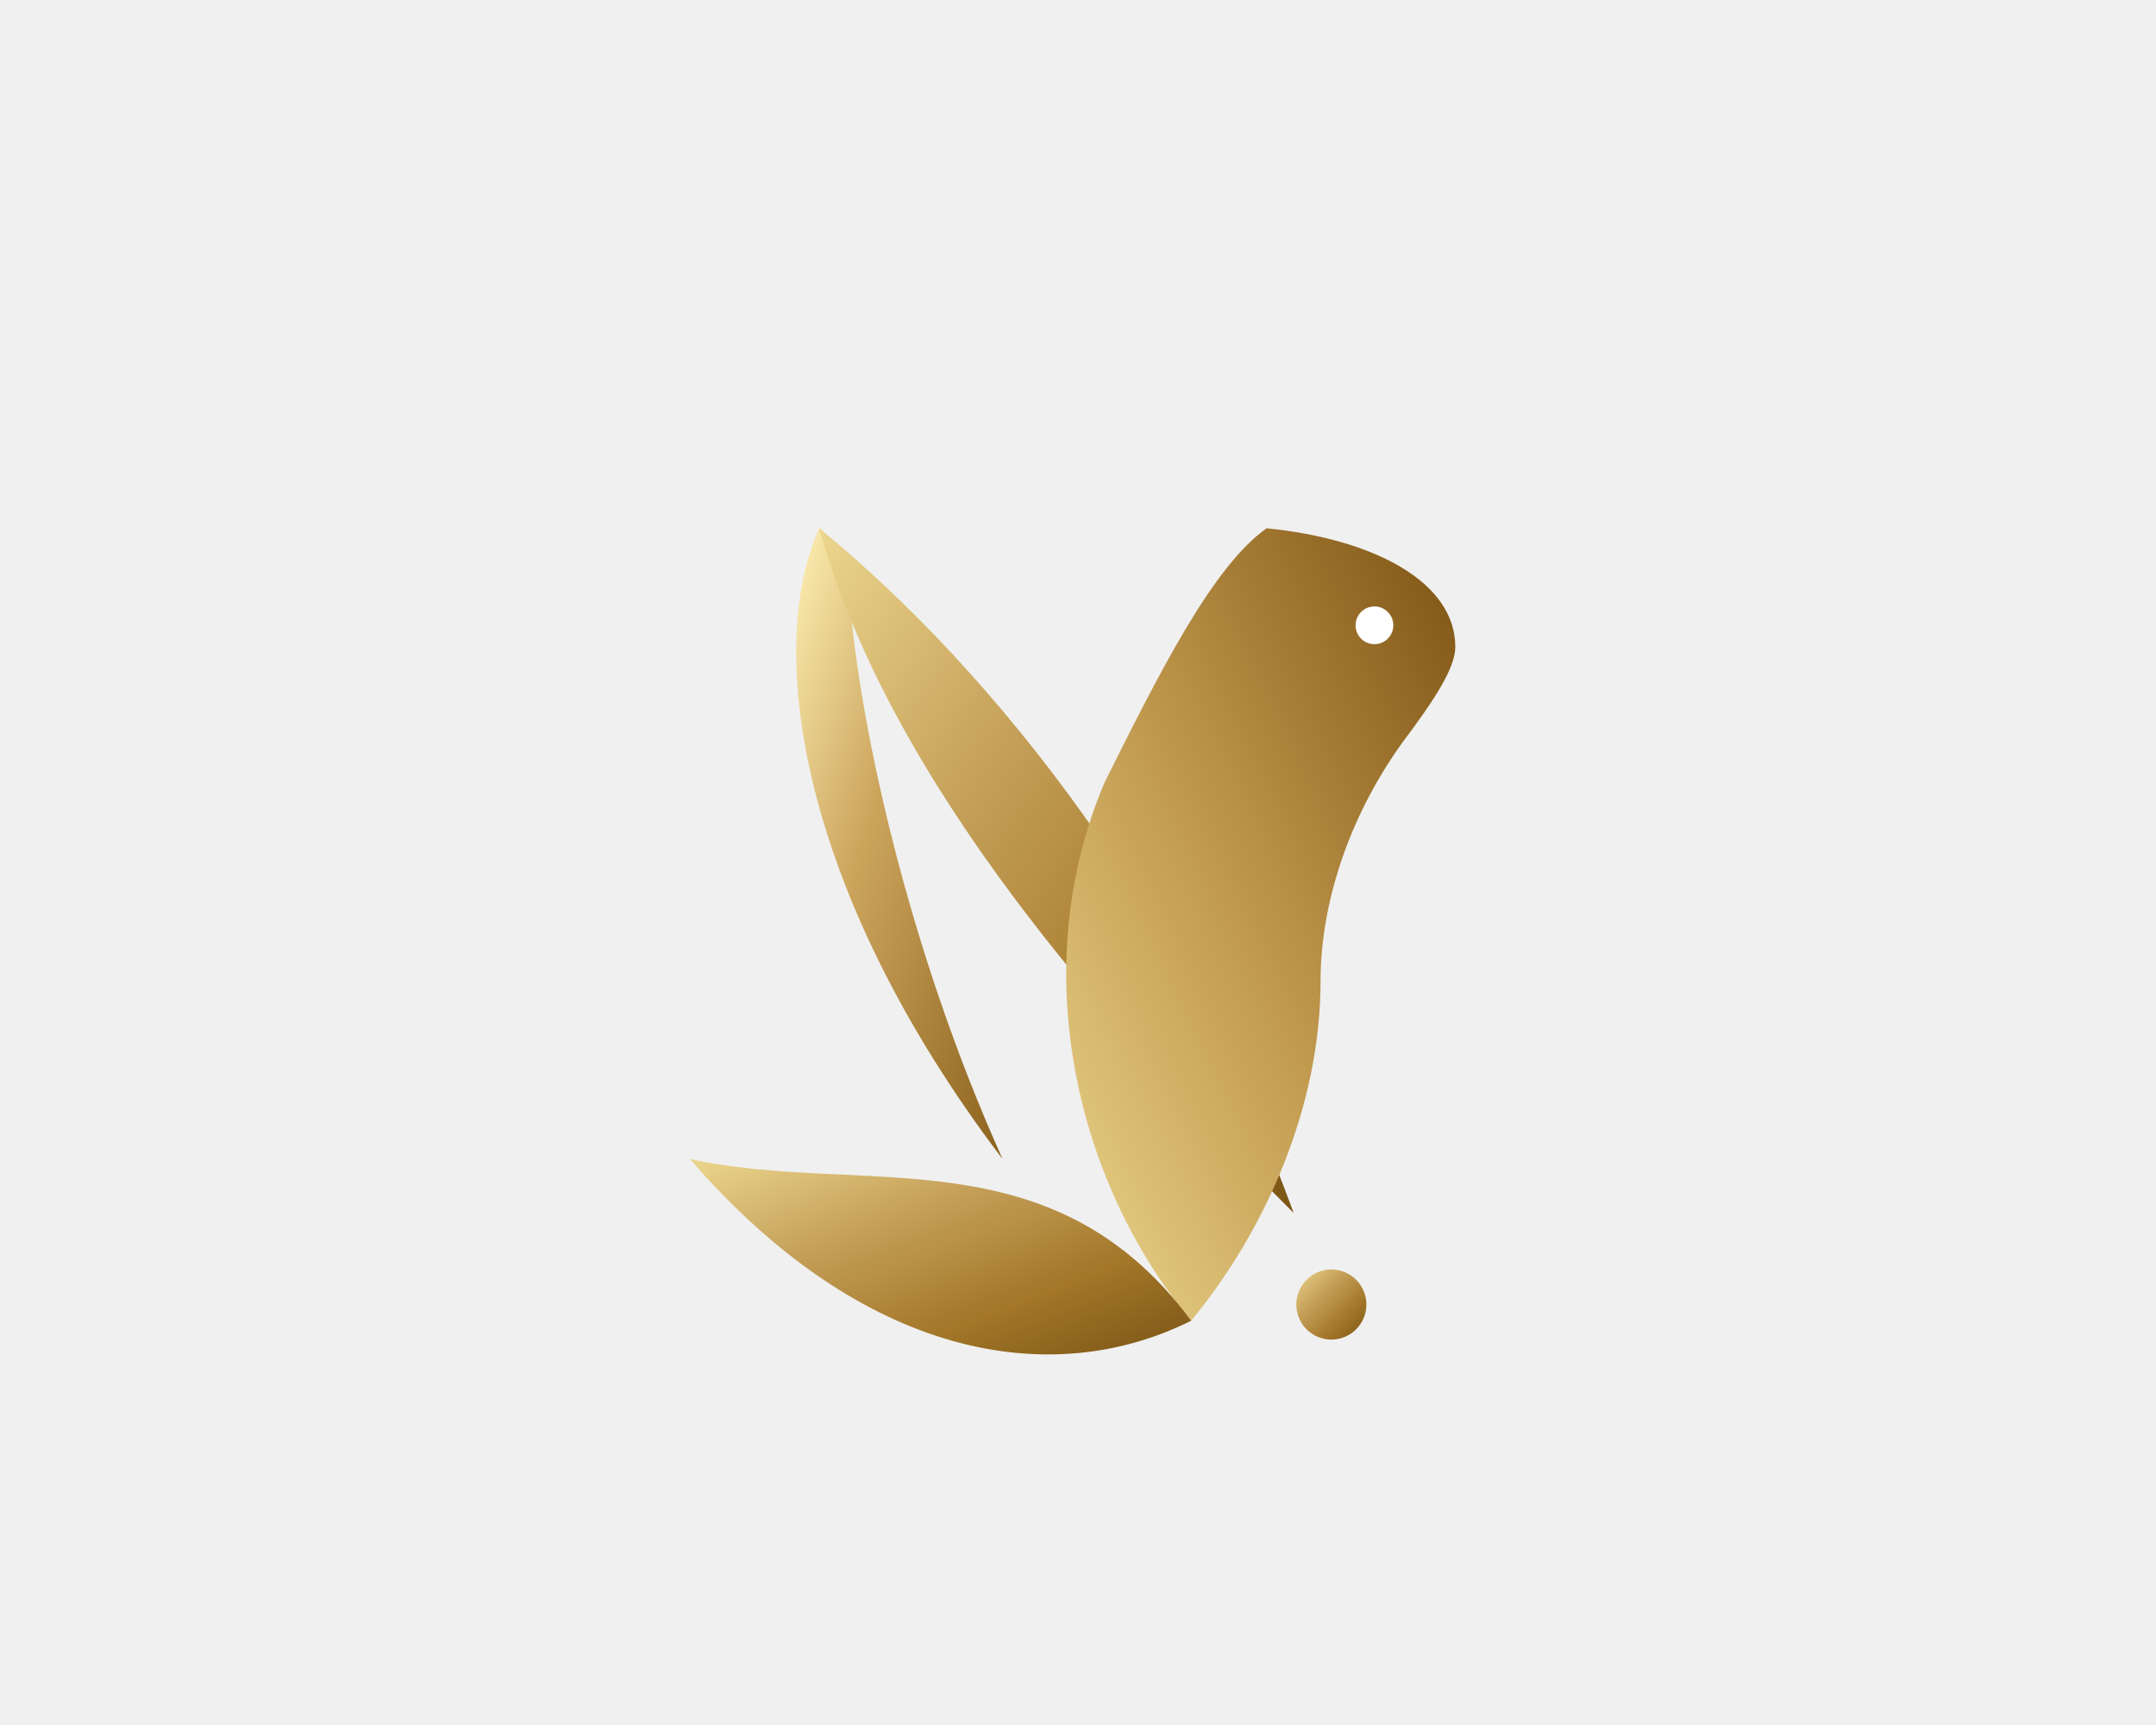
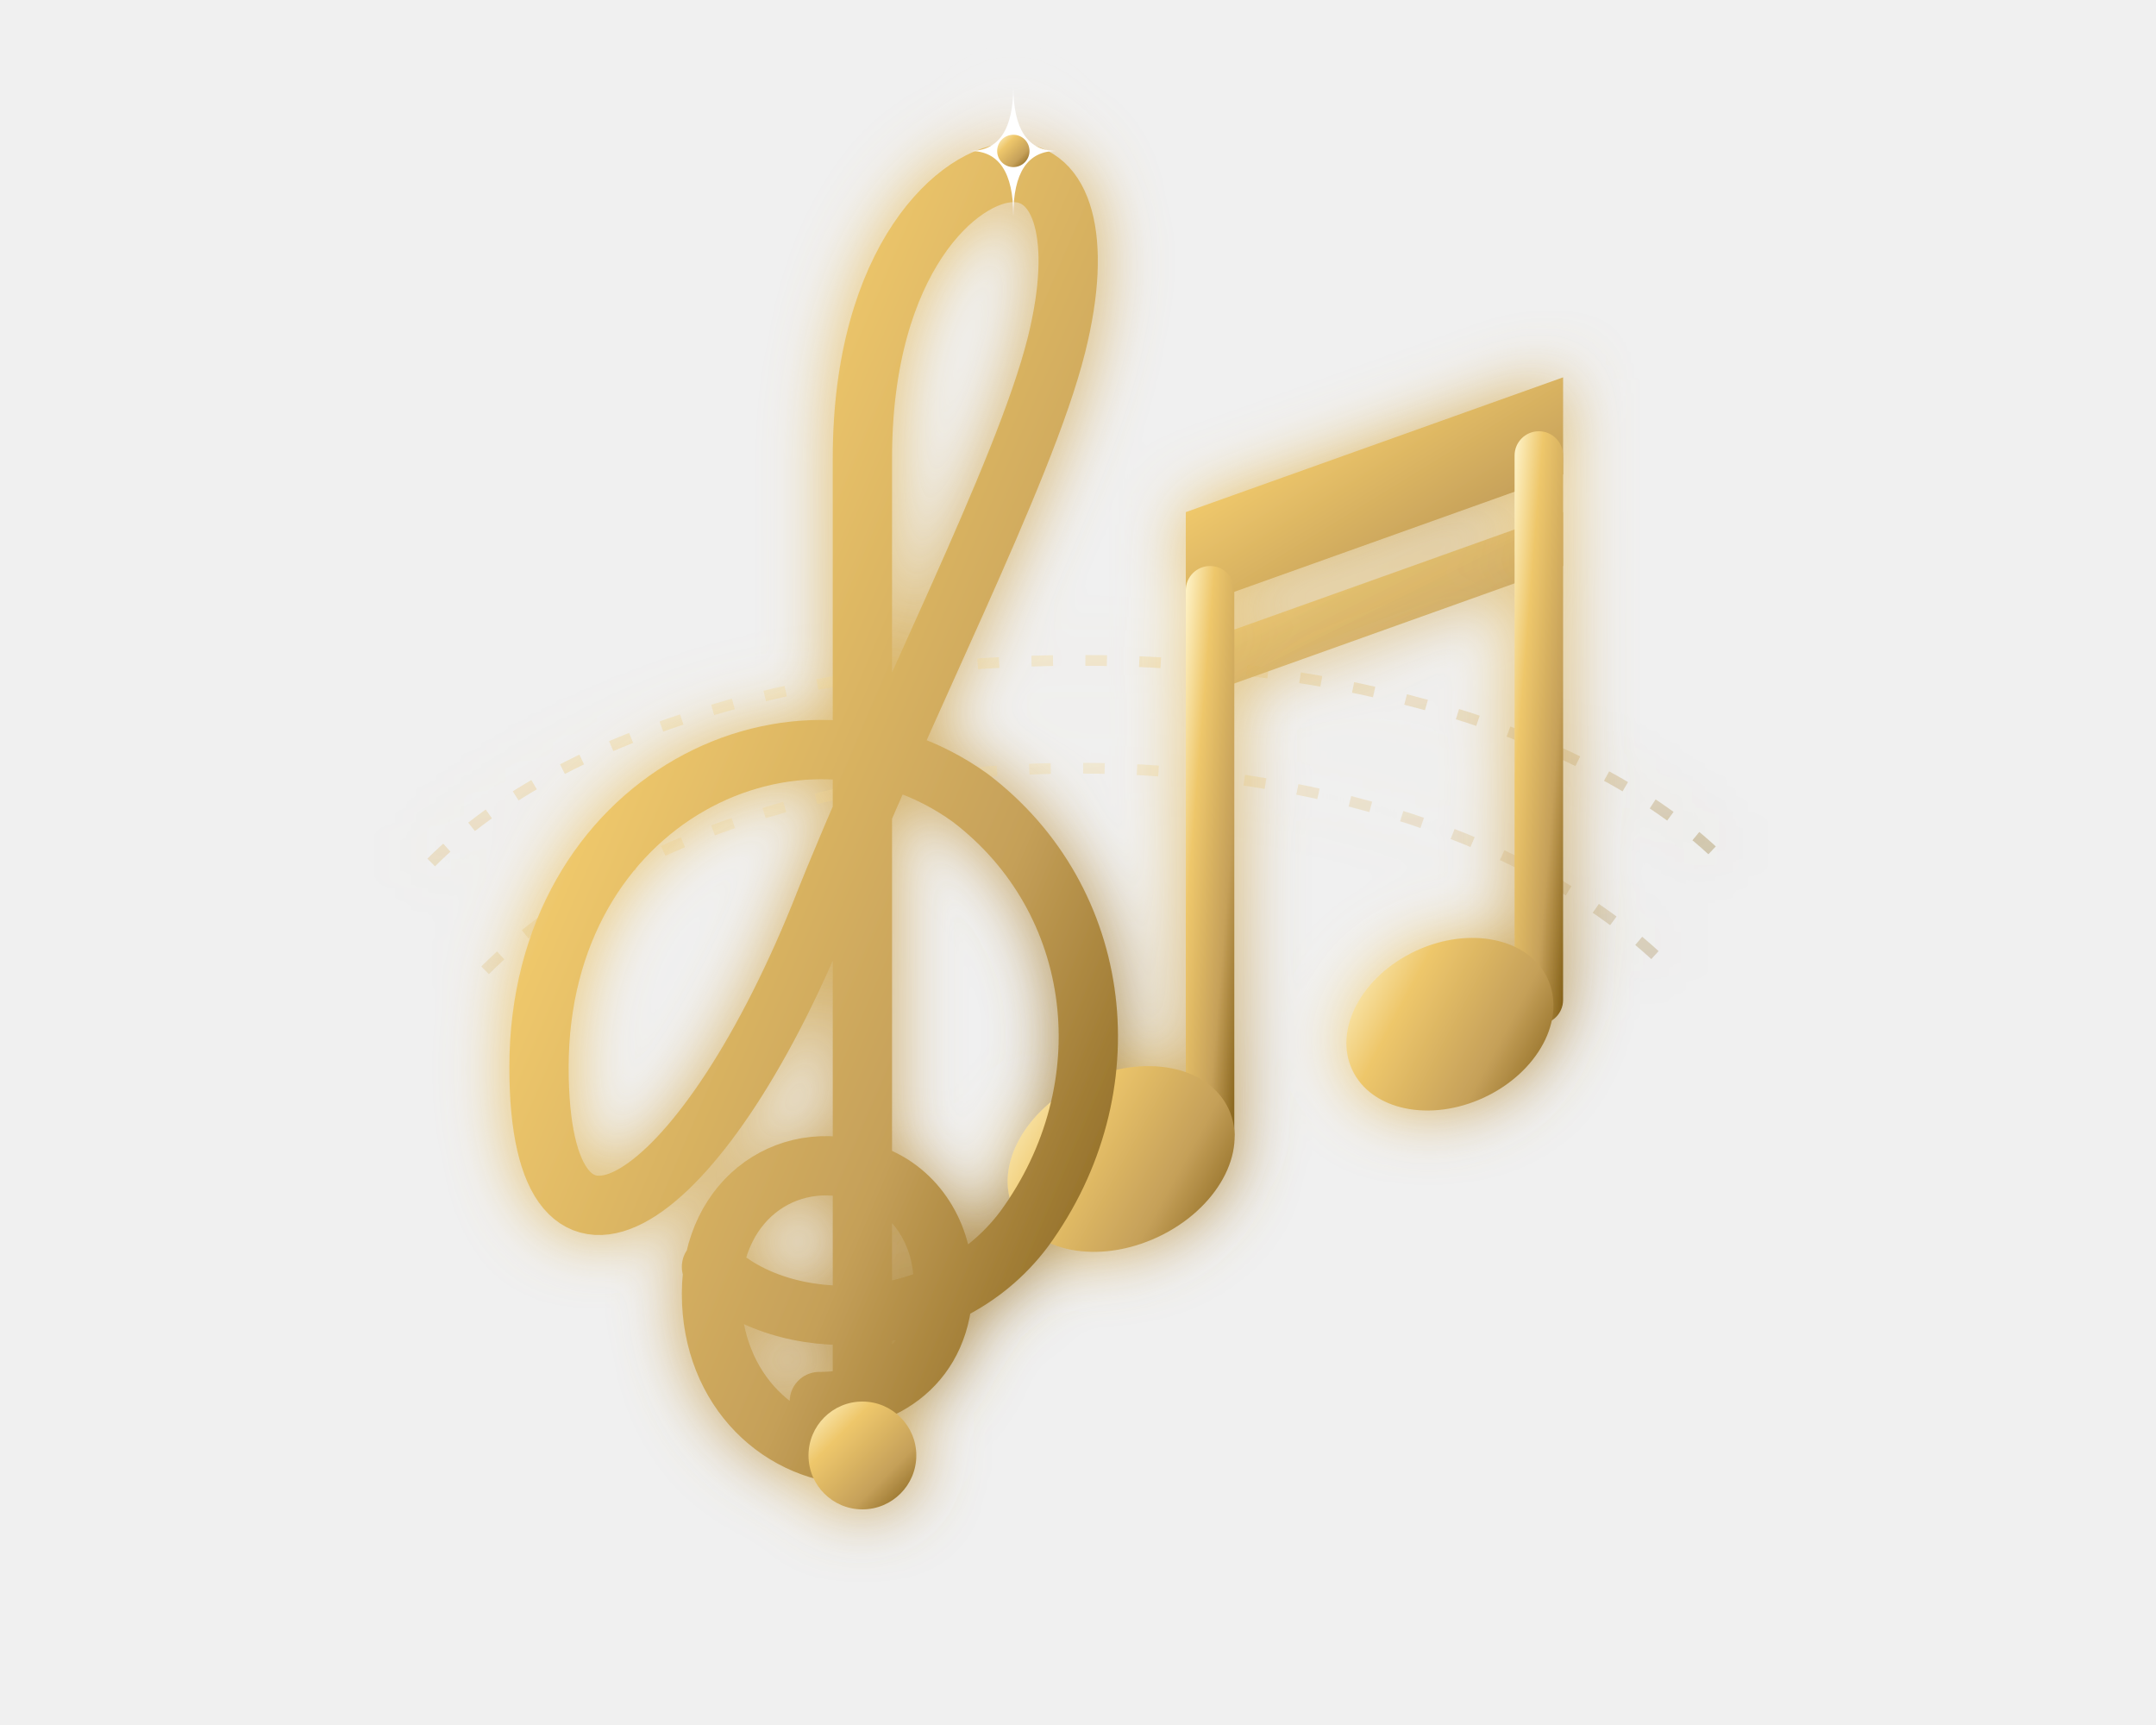
<svg xmlns="http://www.w3.org/2000/svg" viewBox="0 0 400 320" width="100%" height="100%" fill="none">
  <defs>
-     <linearGradient id="doveGoldGrad" x1="0%" y1="0%" x2="100%" y2="100%">
-       <stop offset="0%" stop-color="#ecd68d" />
-       <stop offset="35%" stop-color="#c5a059" />
-       <stop offset="70%" stop-color="#a37628" />
-       <stop offset="100%" stop-color="#7a5516" />
+     <linearGradient id="musicLogoGold" x1="0%" y1="0%" x2="100%" y2="100%">
+       <stop offset="0%" stop-color="#fff5cc" />
+       <stop offset="30%" stop-color="#eec76b" />
+       <stop offset="70%" stop-color="#c5a059" />
+       <stop offset="100%" stop-color="#805d15" />
    </linearGradient>
-     <linearGradient id="doveWingGrad" x1="0%" y1="0%" x2="100%" y2="100%">
-       <stop offset="0%" stop-color="#fdf0b4" />
-       <stop offset="40%" stop-color="#cda65e" />
-       <stop offset="100%" stop-color="#8c621d" />
+     <linearGradient id="musicLogoGlow" x1="0%" y1="0%" x2="100%" y2="100%">
+       <stop offset="0%" stop-color="#c5a059" stop-opacity="0.4" />
+       <stop offset="100%" stop-color="#c5a059" stop-opacity="0" />
    </linearGradient>
-     <linearGradient id="doveBodyGrad" x1="0%" y1="100%" x2="100%" y2="0%">
-       <stop offset="0%" stop-color="#ecd68d" />
-       <stop offset="50%" stop-color="#be964b" />
-       <stop offset="100%" stop-color="#7e5313" />
-     </linearGradient>
+     <filter id="musicLogoGlowFilter" x="-20%" y="-20%" width="140%" height="140%">
+       <feGaussianBlur stdDeviation="6" result="blur" />
+       <feComposite in="SourceGraphic" in2="blur" operator="over" />
+     </filter>
  </defs>
-   <path d="M 152 98         C 142 120 148 165 186 215        C 168 175 160 135 158 115        C 156 105 154 99 152 98 Z" fill="url(#doveWingGrad)" />
-   <path d="M 152 98        C 165 145 205 190 240 225        C 220 170 185 125 152 98 Z" fill="url(#doveGoldGrad)" />
-   <path d="M 235 98        C 255 100 270 108 270 120        C 270 124 266 130 260 138        C 250 152 245 168 245 182        C 245 205 235 228 221 245        C 200 220 190 180 205 145        C 215 125 225 105 235 98 Z" fill="url(#doveBodyGrad)" />
-   <path d="M 128 215        C 160 222 195 210 221 245        C 195 258 160 252 128 215 Z" fill="url(#doveGoldGrad)" />
-   <circle cx="255" cy="116" r="3.5" fill="#ffffff" />
-   <circle cx="247" cy="242" r="6.5" fill="url(#doveGoldGrad)" />
+   <g filter="url(#musicLogoGlowFilter)">
+     <path d="M 80 160 C 130 110, 270 110, 320 160" stroke="url(#musicLogoGold)" stroke-width="2" stroke-opacity="0.3" stroke-dasharray="4 6" />
+     <path d="M 90 180 C 140 130, 260 130, 310 180" stroke="url(#musicLogoGold)" stroke-width="2" stroke-opacity="0.25" stroke-dasharray="4 6" />
+     <path d="M 220 95 L 290 70 L 290 88 L 220 113 Z" fill="url(#musicLogoGold)" />
+     <path d="M 220 120 L 290 95 L 290 105 L 220 130 Z" fill="url(#musicLogoGold)" opacity="0.85" />
+     <rect x="220" y="105" width="9" height="110" rx="4.5" fill="url(#musicLogoGold)" />
+     <ellipse cx="208" cy="215" rx="22" ry="16" transform="rotate(-25 208 215)" fill="url(#musicLogoGold)" />
+     <rect x="281" y="80" width="9" height="110" rx="4.5" fill="url(#musicLogoGold)" />
+     <ellipse cx="269" cy="190" rx="20" ry="15" transform="rotate(-25 269 190)" fill="url(#musicLogoGold)" />
+     <path d="M 160 270          C 145 270 132 258 132 240          C 132 222 147 212 162 218          C 170 221 175 229 175 238          C 175 253 164 260 152 260          M 160 270          L 160 85          C 160 48 178 32 188 32          C 197 32 201 44 196 64          C 190 88 167 132 152 170          C 130 224 100 244 100 198          C 100 148 148 125 180 148          C 205 167 209 202 190 228          C 175 248 145 248 132 235" fill="none" stroke="url(#musicLogoGold)" stroke-width="11" stroke-linecap="round" stroke-linejoin="round" />
+     <circle cx="160" cy="270" r="10" fill="url(#musicLogoGold)" />
+     <path d="M 188 16 Q 188 28 196 28 Q 188 28 188 40 Q 188 28 180 28 Q 188 28 188 16 Z" fill="#ffffff" />
+     <circle cx="188" cy="28" r="3" fill="url(#musicLogoGold)" />
+   </g>
</svg>
